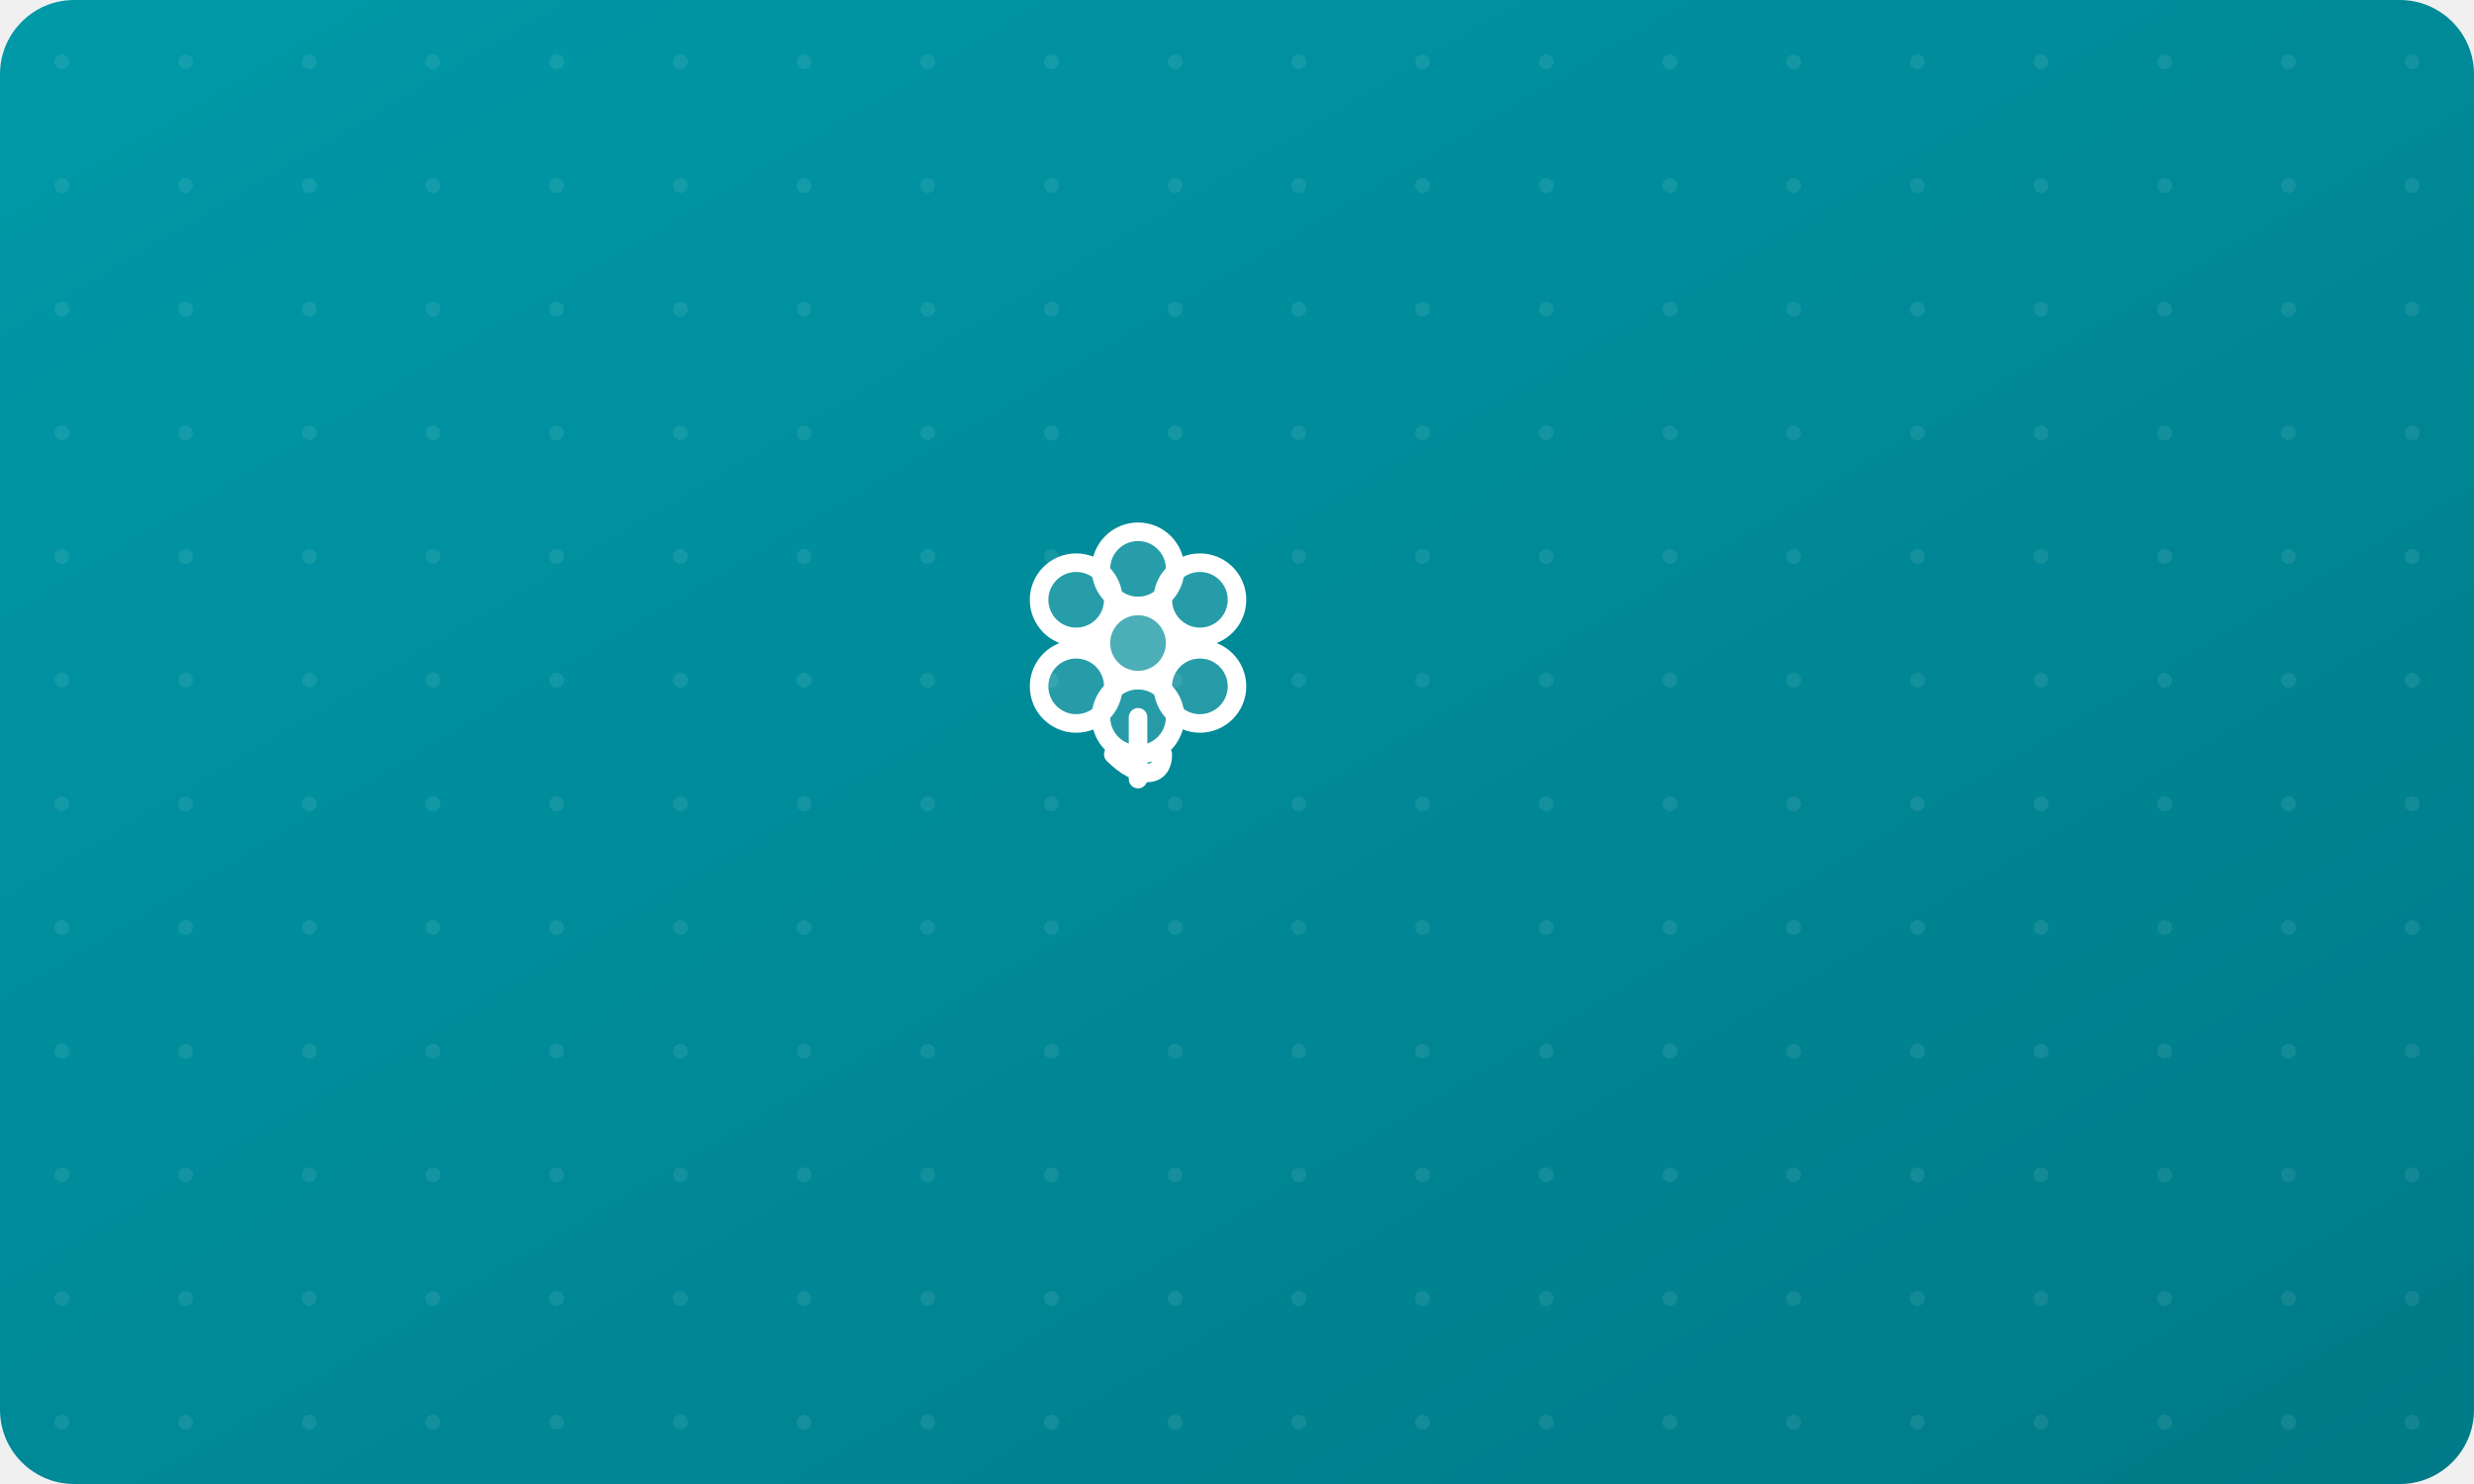
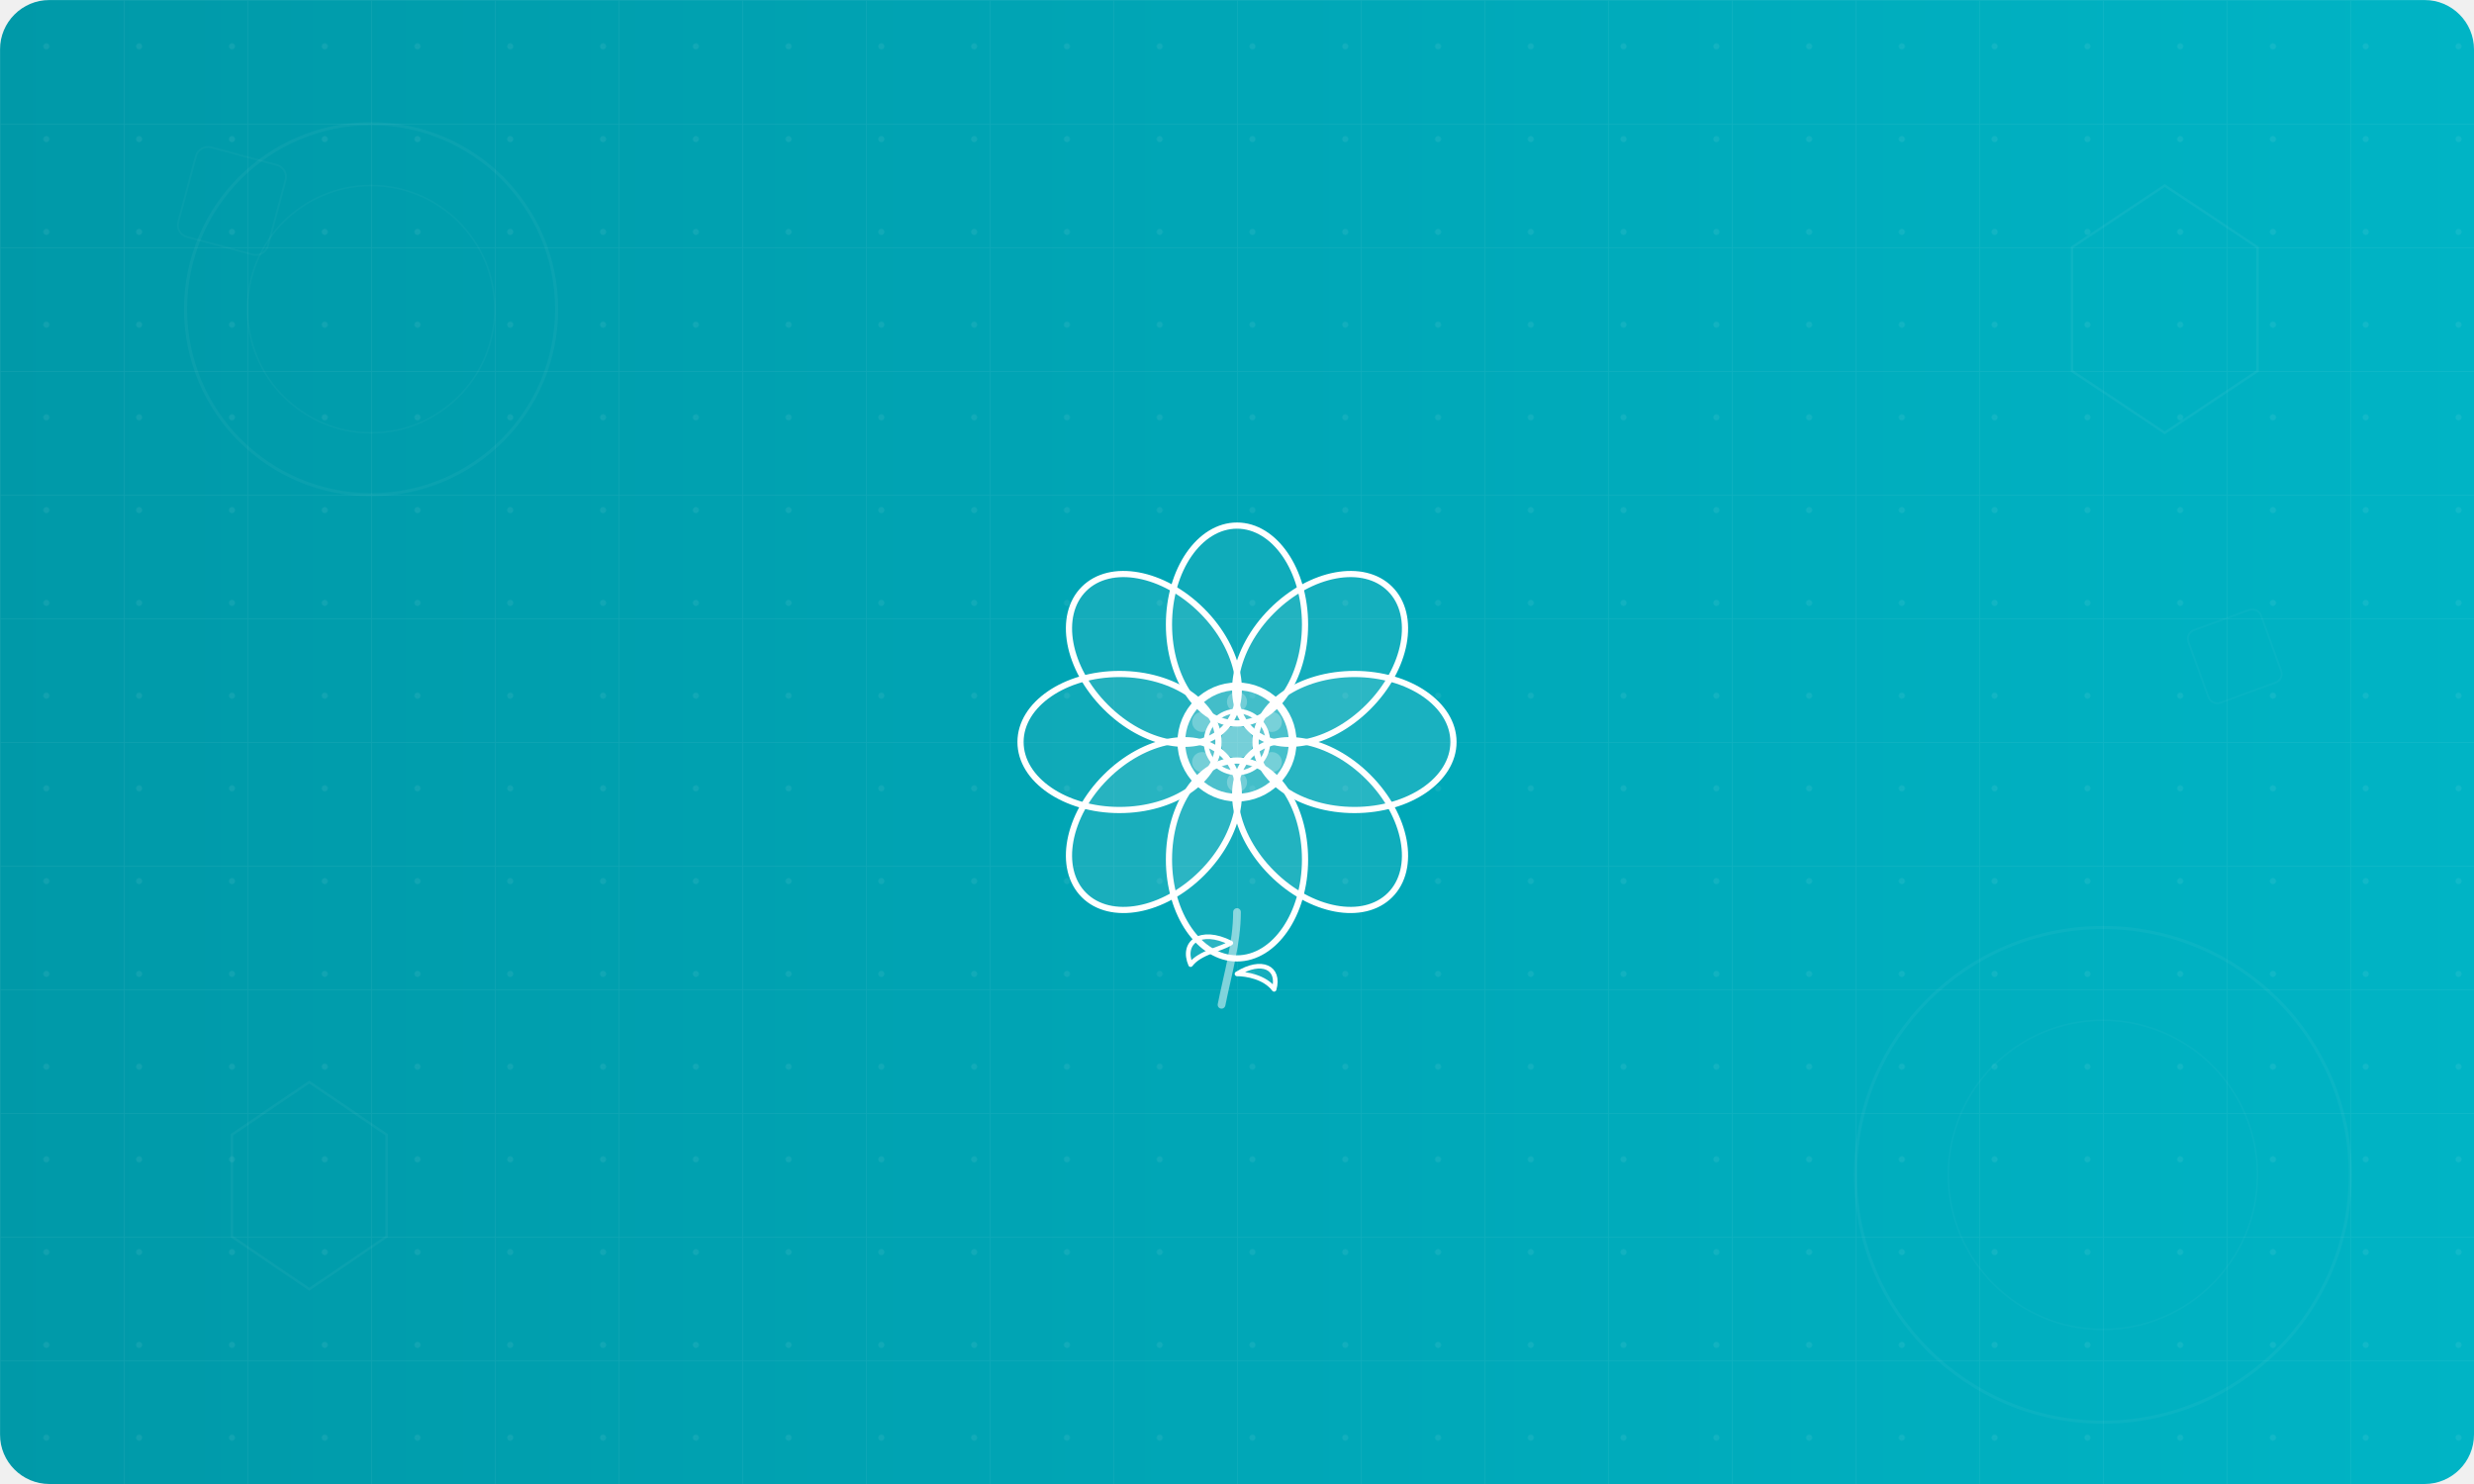
- <svg xmlns="http://www.w3.org/2000/svg" width="400" height="240" viewBox="0 0 400 240">
+ <svg xmlns="http://www.w3.org/2000/svg" width="800" height="480" viewBox="0 0 800 480">
  <defs>
-     <pattern id="dots" width="20" height="20" patternUnits="userSpaceOnUse">
-       <circle cx="10" cy="10" r="1.2" fill="white" opacity="0.08" />
+     <linearGradient id="bg" x1="0" y1="0" x2="1" y2="0">
+       <stop offset="0%" stop-color="#0099A8" />
+       <stop offset="100%" stop-color="#00B4C5" />
+     </linearGradient>
+     <pattern id="grid" width="40" height="40" patternUnits="userSpaceOnUse">
+       <path d="M 40 0 L 0 0 0 40" fill="none" stroke="white" stroke-width="0.5" opacity="0.06" />
    </pattern>
-     <linearGradient id="bg" x1="0" y1="0" x2="1" y2="1">
-       <stop offset="0%" stop-color="#0099A8" />
-       <stop offset="100%" stop-color="#007A87" />
-     </linearGradient>
+     <pattern id="dots" width="30" height="30" patternUnits="userSpaceOnUse">
+       <circle cx="15" cy="15" r="1" fill="white" opacity="0.07" />
+     </pattern>
  </defs>
-   <rect width="400" height="240" rx="12" fill="url(#bg)" />
-   <rect width="400" height="240" rx="12" fill="url(#dots)" />
-   <g transform="translate(160,80)" fill="none" stroke="white" stroke-width="3" stroke-linecap="round" stroke-linejoin="round">
-     <circle cx="24" cy="24" r="6" fill="white" fill-opacity="0.3" />
-     <circle cx="24" cy="12" r="6" fill="white" fill-opacity="0.15" />
-     <circle cx="34" cy="17" r="6" fill="white" fill-opacity="0.15" />
-     <circle cx="34" cy="31" r="6" fill="white" fill-opacity="0.15" />
-     <circle cx="24" cy="36" r="6" fill="white" fill-opacity="0.15" />
-     <circle cx="14" cy="31" r="6" fill="white" fill-opacity="0.15" />
-     <circle cx="14" cy="17" r="6" fill="white" fill-opacity="0.15" />
-     <path d="M24 36v10" />
-     <path d="M20 42c4 4 8 4 8 0" />
+   <rect width="800" height="480" rx="16" fill="url(#bg)" />
+   <rect width="800" height="480" rx="16" fill="url(#grid)" />
+   <rect width="800" height="480" rx="16" fill="url(#dots)" />
+   <circle cx="120" cy="100" r="60" fill="none" stroke="white" stroke-width="1" opacity="0.04" />
+   <circle cx="120" cy="100" r="40" fill="none" stroke="white" stroke-width="0.5" opacity="0.03" />
+   <circle cx="680" cy="380" r="80" fill="none" stroke="white" stroke-width="1" opacity="0.04" />
+   <circle cx="680" cy="380" r="50" fill="none" stroke="white" stroke-width="0.5" opacity="0.03" />
+   <polygon points="700,60 730,80 730,120 700,140 670,120 670,80" fill="none" stroke="white" stroke-width="0.8" opacity="0.05" />
+   <polygon points="100,350 125,367 125,400 100,417 75,400 75,367" fill="none" stroke="white" stroke-width="0.8" opacity="0.04" />
+   <rect x="60" y="50" width="30" height="30" rx="4" fill="none" stroke="white" stroke-width="0.6" opacity="0.03" transform="rotate(15 75 65)" />
+   <rect x="710" y="200" width="25" height="25" rx="3" fill="none" stroke="white" stroke-width="0.6" opacity="0.03" transform="rotate(-20 722 212)" />
+   <g transform="translate(400,240)" fill="none" stroke="white" stroke-width="2.5" stroke-linecap="round" stroke-linejoin="round">
+     <ellipse cx="0" cy="-38" rx="22" ry="32" fill="white" fill-opacity="0.06" stroke-width="2" transform="rotate(0 0 -38)" />
+     <ellipse cx="26.87" cy="-26.87" rx="22" ry="32" fill="white" fill-opacity="0.08" stroke-width="2" transform="rotate(45 26.87006 -26.87006)" />
+     <ellipse cx="38" cy="-2.326828918379971e-15" rx="22" ry="32" fill="white" fill-opacity="0.1" stroke-width="2" transform="rotate(90 38 -2.326828918379971e-15)" />
+     <ellipse cx="26.87" cy="26.87" rx="22" ry="32" fill="white" fill-opacity="0.06" stroke-width="2" transform="rotate(135 26.87006 26.87006)" />
+     <ellipse cx="4.653657836759942e-15" cy="38" rx="22" ry="32" fill="white" fill-opacity="0.08" stroke-width="2" transform="rotate(180 4.653657836759942e-15 38)" />
+     <ellipse cx="-26.87" cy="26.87" rx="22" ry="32" fill="white" fill-opacity="0.1" stroke-width="2" transform="rotate(225 -26.87006 26.87006)" />
+     <ellipse cx="-38" cy="6.980486755139913e-15" rx="22" ry="32" fill="white" fill-opacity="0.06" stroke-width="2" transform="rotate(270 -38 6.980486755139913e-15)" />
+     <ellipse cx="-26.87" cy="-26.87" rx="22" ry="32" fill="white" fill-opacity="0.08" stroke-width="2" transform="rotate(315 -26.87006 -26.87006)" />
+     <circle cx="0" cy="0" r="18" fill="white" fill-opacity="0.15" stroke-width="2.5" />
+     <circle cx="0" cy="0" r="10" fill="white" fill-opacity="0.1" stroke-width="1.5" />
+     <circle cx="0" cy="0" r="4" fill="white" opacity="0.3" />
+     <circle cx="0" cy="-13" r="2" fill="white" opacity="0.25" />
+     <circle cx="11.258" cy="-6.5" r="2" fill="white" opacity="0.25" />
+     <circle cx="11.258" cy="6.5" r="2" fill="white" opacity="0.25" />
+     <circle cx="1.592040838891559e-15" cy="13" r="2" fill="white" opacity="0.25" />
+     <circle cx="-11.258" cy="6.5" r="2" fill="white" opacity="0.25" />
+     <circle cx="-11.258" cy="-6.5" r="2" fill="white" opacity="0.25" />
+     <path d="M0,55 C0,65 -3,75 -5,85" stroke-width="2.5" opacity="0.5" />
+     <path d="M-2,65 C-12,60 -18,65 -15,72 C-12,68 -5,67 -2,65z" fill="white" fill-opacity="0.1" stroke-width="1.5" />
+     <path d="M0,75 C8,70 14,73 12,80 C9,76 3,75 0,75z" fill="white" fill-opacity="0.08" stroke-width="1.5" />
  </g>
</svg>
